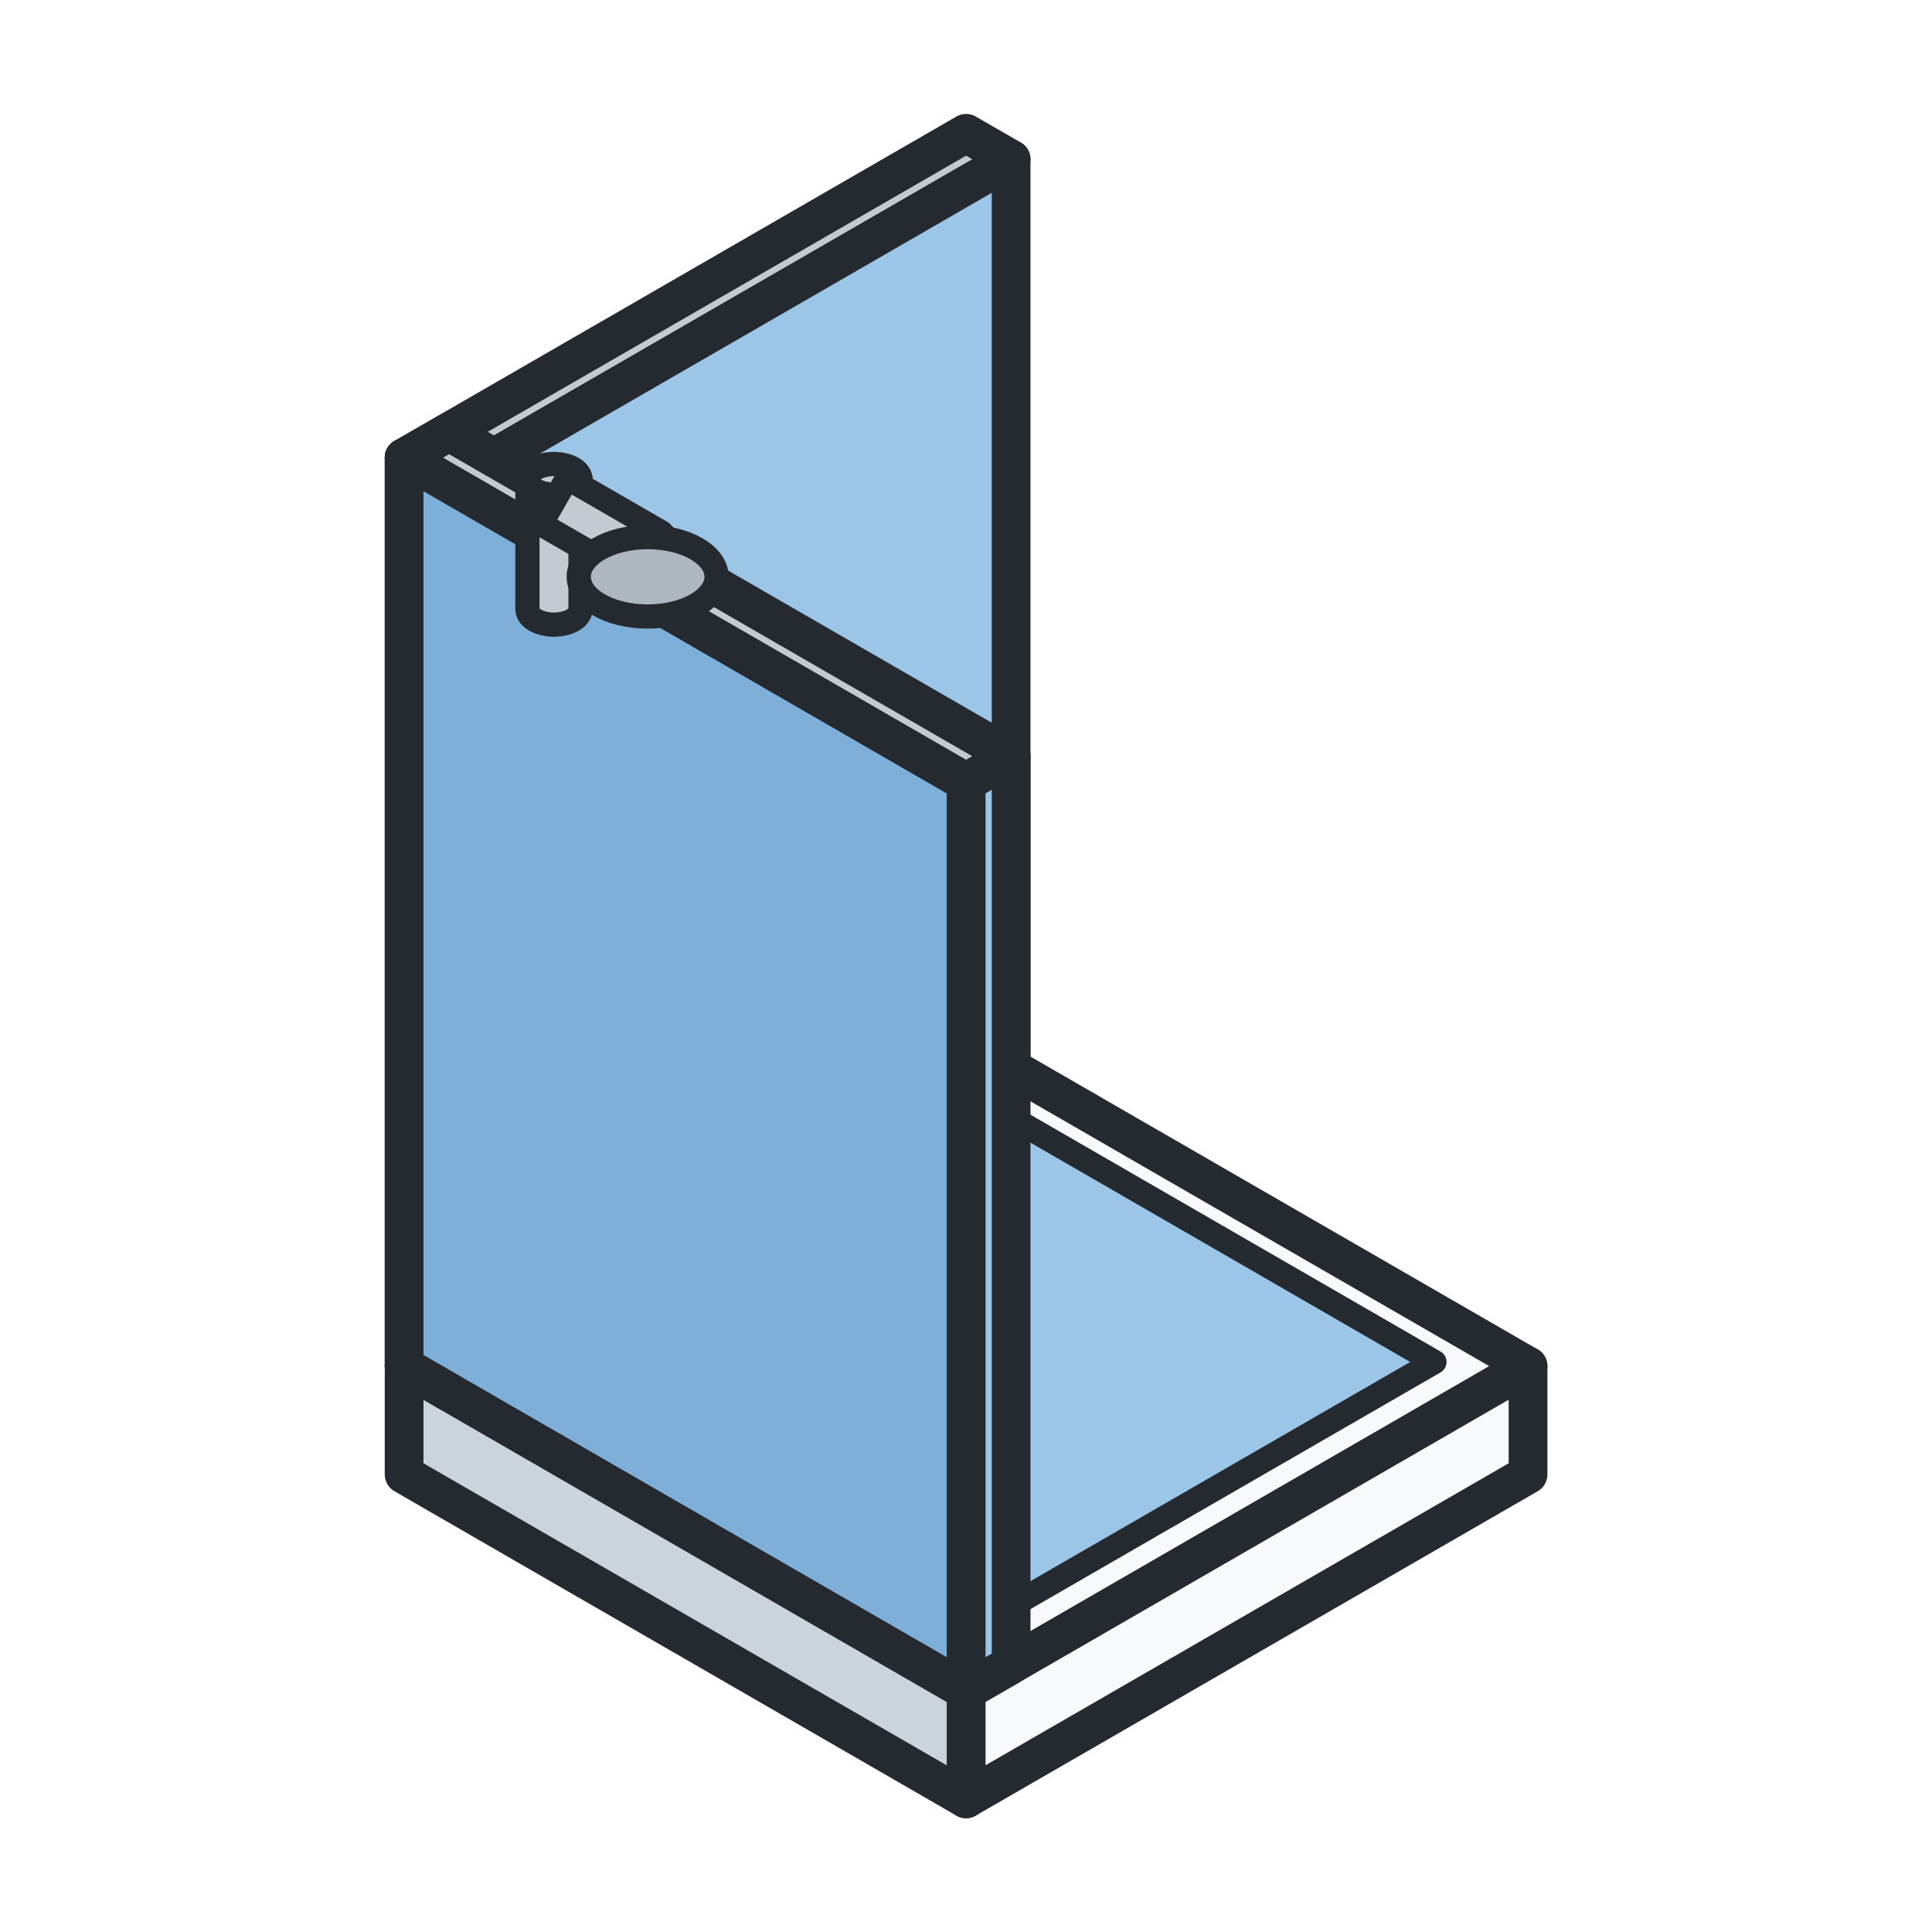
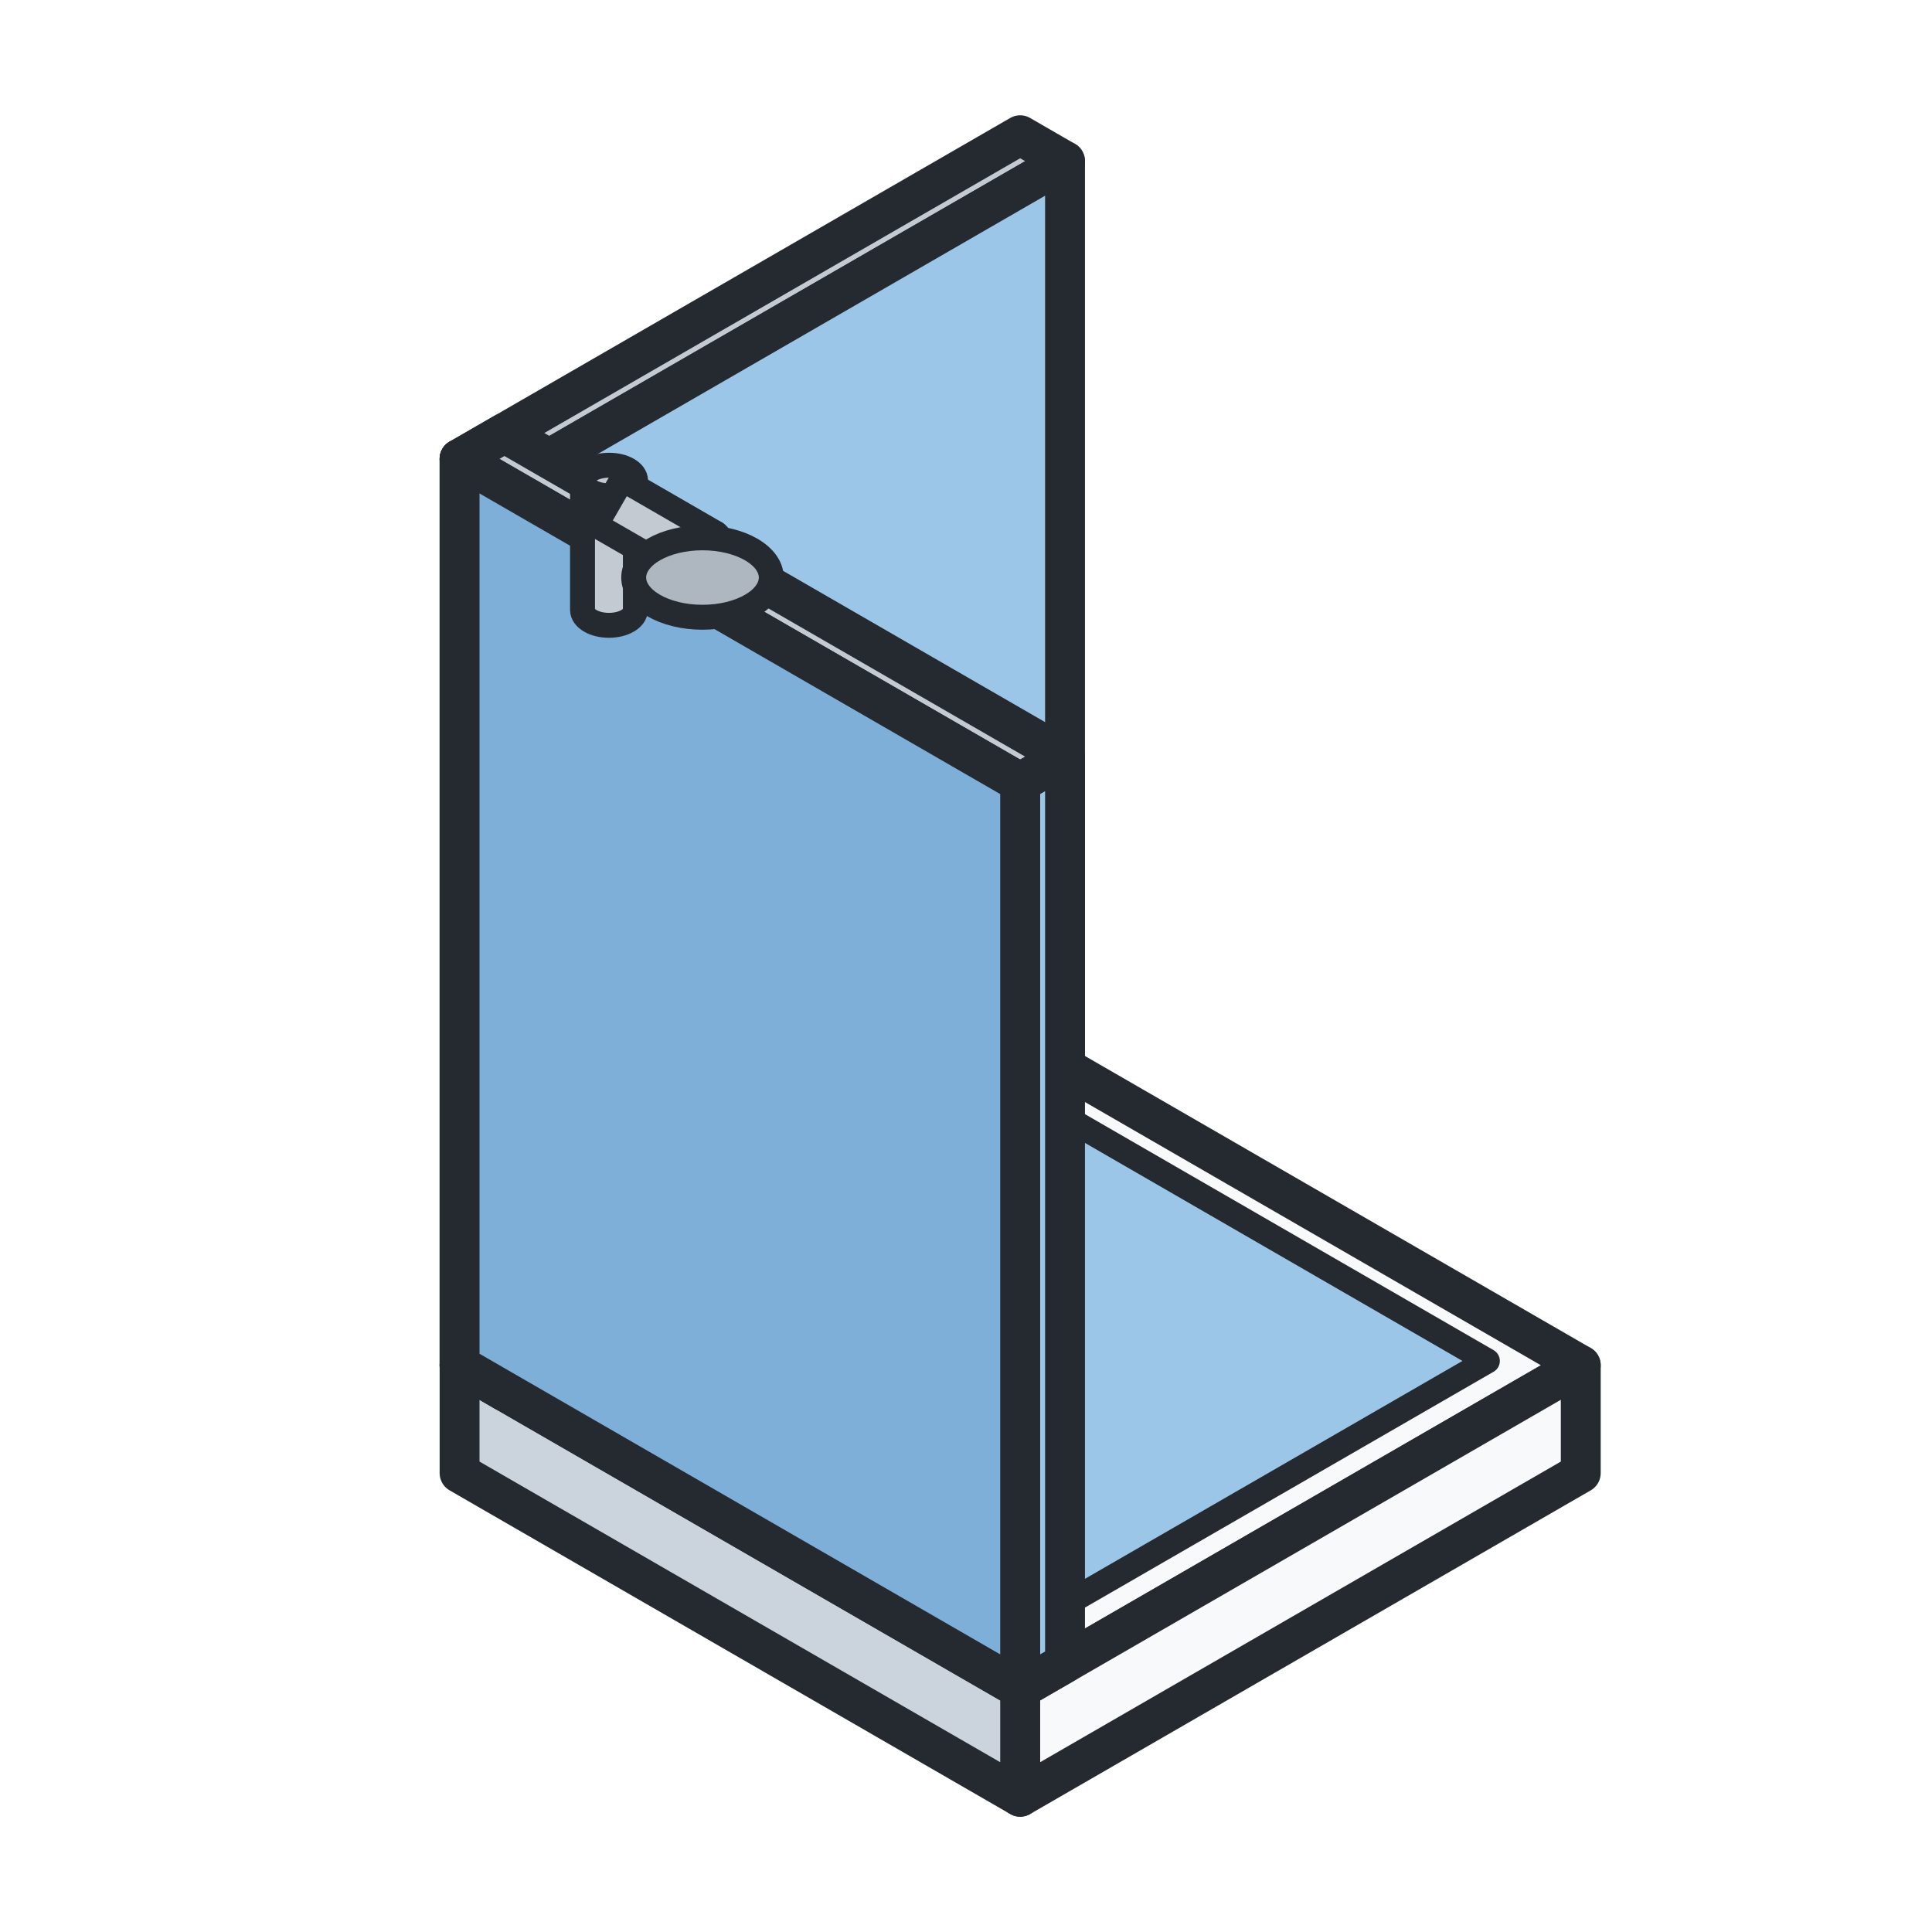
- <svg xmlns="http://www.w3.org/2000/svg" viewBox="3.50 0.14 119.71 119.71">
-   <ellipse cx="63.36" cy="91.50" rx="30.16" ry="9.95" fill="#0B1220" opacity="0.1" />
-   <polygon points="63.36,64.69 98.18,84.79 63.36,104.90 28.54,84.79" fill="#F7F9FB" stroke="#252A31" stroke-width="2.4" stroke-linejoin="round" />
-   <polygon points="98.18,91.50 63.36,111.60 63.36,104.90 98.18,84.79" fill="#F7F9FB" stroke="#252A31" stroke-width="2.4" stroke-linejoin="round" />
-   <polygon points="28.54,91.50 63.36,111.60 63.36,104.90 28.54,84.79" fill="#CBD3DC" stroke="#252A31" stroke-width="2.4" stroke-linejoin="round" />
-   <polygon points="63.36,67.77 92.38,84.53 63.36,101.28 34.35,84.53" fill="#9CC6E8" stroke="#252A31" stroke-width="1.5" stroke-linejoin="round" />
-   <ellipse cx="63.36" cy="84.26" rx="2.63" ry="1.52" fill="#AEB6BF" stroke="#252A31" stroke-width="1.5" />
-   <polygon points="63.36,8.40 66.15,10.01 31.33,30.11 28.54,28.50" fill="#C3CAD2" stroke="#252A31" stroke-width="2.4" stroke-linejoin="round" />
-   <polygon points="66.15,66.30 31.33,86.40 31.33,30.11 66.15,10.01" fill="#9CC6E8" stroke="#252A31" stroke-width="2.4" stroke-linejoin="round" />
-   <polygon points="28.54,84.79 31.33,86.40 31.33,30.11 28.54,28.50" fill="#7DAFD9" stroke="#252A31" stroke-width="2.4" stroke-linejoin="round" />
-   <polygon points="31.33,26.90 66.15,47.00 63.36,48.61 28.54,28.50" fill="#C3CAD2" stroke="#252A31" stroke-width="2.4" stroke-linejoin="round" />
-   <polygon points="66.15,103.29 63.36,104.90 63.36,48.61 66.15,47.00" fill="#9CC6E8" stroke="#252A31" stroke-width="2.4" stroke-linejoin="round" />
-   <polygon points="28.54,84.79 63.36,104.90 63.36,48.61 28.54,28.50" fill="#7DAFD9" stroke="#252A31" stroke-width="2.4" stroke-linejoin="round" />
-   <path d="M 36.18 29.84 L 36.18 37.89 A 1.64 0.95 0 0 0 39.47 37.89 L 39.47 29.84 A 1.64 0.95 0 0 1 36.18 29.84 Z" fill="#C3CAD2" stroke="#252A31" stroke-width="1.5" stroke-linejoin="round" />
-   <ellipse cx="37.83" cy="29.84" rx="1.64" ry="0.95" fill="#C3CAD2" stroke="#252A31" stroke-width="1.5" />
-   <polygon points="37.01,32.61 42.81,35.96 44.45,33.11 38.65,29.76" fill="#C3CAD2" stroke="#252A31" stroke-width="1.5" stroke-linejoin="round" />
-   <ellipse cx="43.63" cy="34.54" rx="1.64" ry="0.95" fill="#AEB6BF" stroke="#252A31" stroke-width="1.5" transform="rotate(120 43.63 34.54)" />
-   <ellipse cx="43.63" cy="35.88" rx="4.27" ry="2.46" fill="#AEB6BF" stroke="#252A31" stroke-width="1.5" />
+ <svg xmlns="http://www.w3.org/2000/svg" viewBox="-61.40 -69.18 116.28 116.28">
+   <ellipse cx="0.00" cy="19.48" rx="29.22" ry="9.64" fill="#0B1220" opacity="0.1" />
+   <polygon points="0.00,-6.49 33.74,12.99 0.00,32.47 -33.74,12.99" fill="#F7F9FB" stroke="#252A31" stroke-width="2.4" stroke-linejoin="round" />
+   <polygon points="33.74,19.48 0.00,38.96 0.00,32.47 33.74,12.99" fill="#F7F9FB" stroke="#252A31" stroke-width="2.4" stroke-linejoin="round" />
+   <polygon points="-33.74,19.48 0.00,38.96 0.00,32.47 -33.74,12.99" fill="#CBD3DC" stroke="#252A31" stroke-width="2.4" stroke-linejoin="round" />
+   <polygon points="0.00,-3.51 28.12,12.73 0.00,28.96 -28.12,12.73" fill="#9CC6E8" stroke="#252A31" stroke-width="1.5" stroke-linejoin="round" />
+   <ellipse cx="0.00" cy="12.47" rx="2.54" ry="1.47" fill="#AEB6BF" stroke="#252A31" stroke-width="1.5" />
+   <polygon points="0.00,-61.04 2.70,-59.48 -31.04,-40.00 -33.74,-41.56" fill="#C3CAD2" stroke="#252A31" stroke-width="2.4" stroke-linejoin="round" />
+   <polygon points="2.70,-4.94 -31.04,14.55 -31.04,-40.00 2.70,-59.48" fill="#9CC6E8" stroke="#252A31" stroke-width="2.4" stroke-linejoin="round" />
+   <polygon points="-33.74,12.99 -31.04,14.55 -31.04,-40.00 -33.74,-41.56" fill="#7DAFD9" stroke="#252A31" stroke-width="2.4" stroke-linejoin="round" />
+   <polygon points="-31.04,-43.12 2.70,-23.64 0.00,-22.08 -33.74,-41.56" fill="#C3CAD2" stroke="#252A31" stroke-width="2.4" stroke-linejoin="round" />
+   <polygon points="2.70,30.91 0.00,32.47 0.00,-22.08 2.70,-23.64" fill="#9CC6E8" stroke="#252A31" stroke-width="2.4" stroke-linejoin="round" />
+   <polygon points="-33.74,12.99 0.00,32.47 0.00,-22.08 -33.74,-41.56" fill="#7DAFD9" stroke="#252A31" stroke-width="2.4" stroke-linejoin="round" />
+   <path d="M -26.34 -40.26 L -26.34 -32.47 A 1.58 0.92 0 0 0 -23.16 -32.47 L -23.16 -40.26 A 1.58 0.92 0 0 1 -26.34 -40.26 Z" fill="#C3CAD2" stroke="#252A31" stroke-width="1.5" stroke-linejoin="round" />
+   <ellipse cx="-24.74" cy="-40.26" rx="1.59" ry="0.92" fill="#C3CAD2" stroke="#252A31" stroke-width="1.5" />
+   <polygon points="-25.54,-37.58 -19.92,-34.34 -18.32,-37.09 -23.95,-40.34" fill="#C3CAD2" stroke="#252A31" stroke-width="1.5" stroke-linejoin="round" />
+   <ellipse cx="-19.12" cy="-35.71" rx="1.59" ry="0.92" fill="#AEB6BF" stroke="#252A31" stroke-width="1.5" transform="rotate(120 -19.12 -35.71)" />
+   <ellipse cx="-19.12" cy="-34.42" rx="4.14" ry="2.39" fill="#AEB6BF" stroke="#252A31" stroke-width="1.5" />
</svg>
